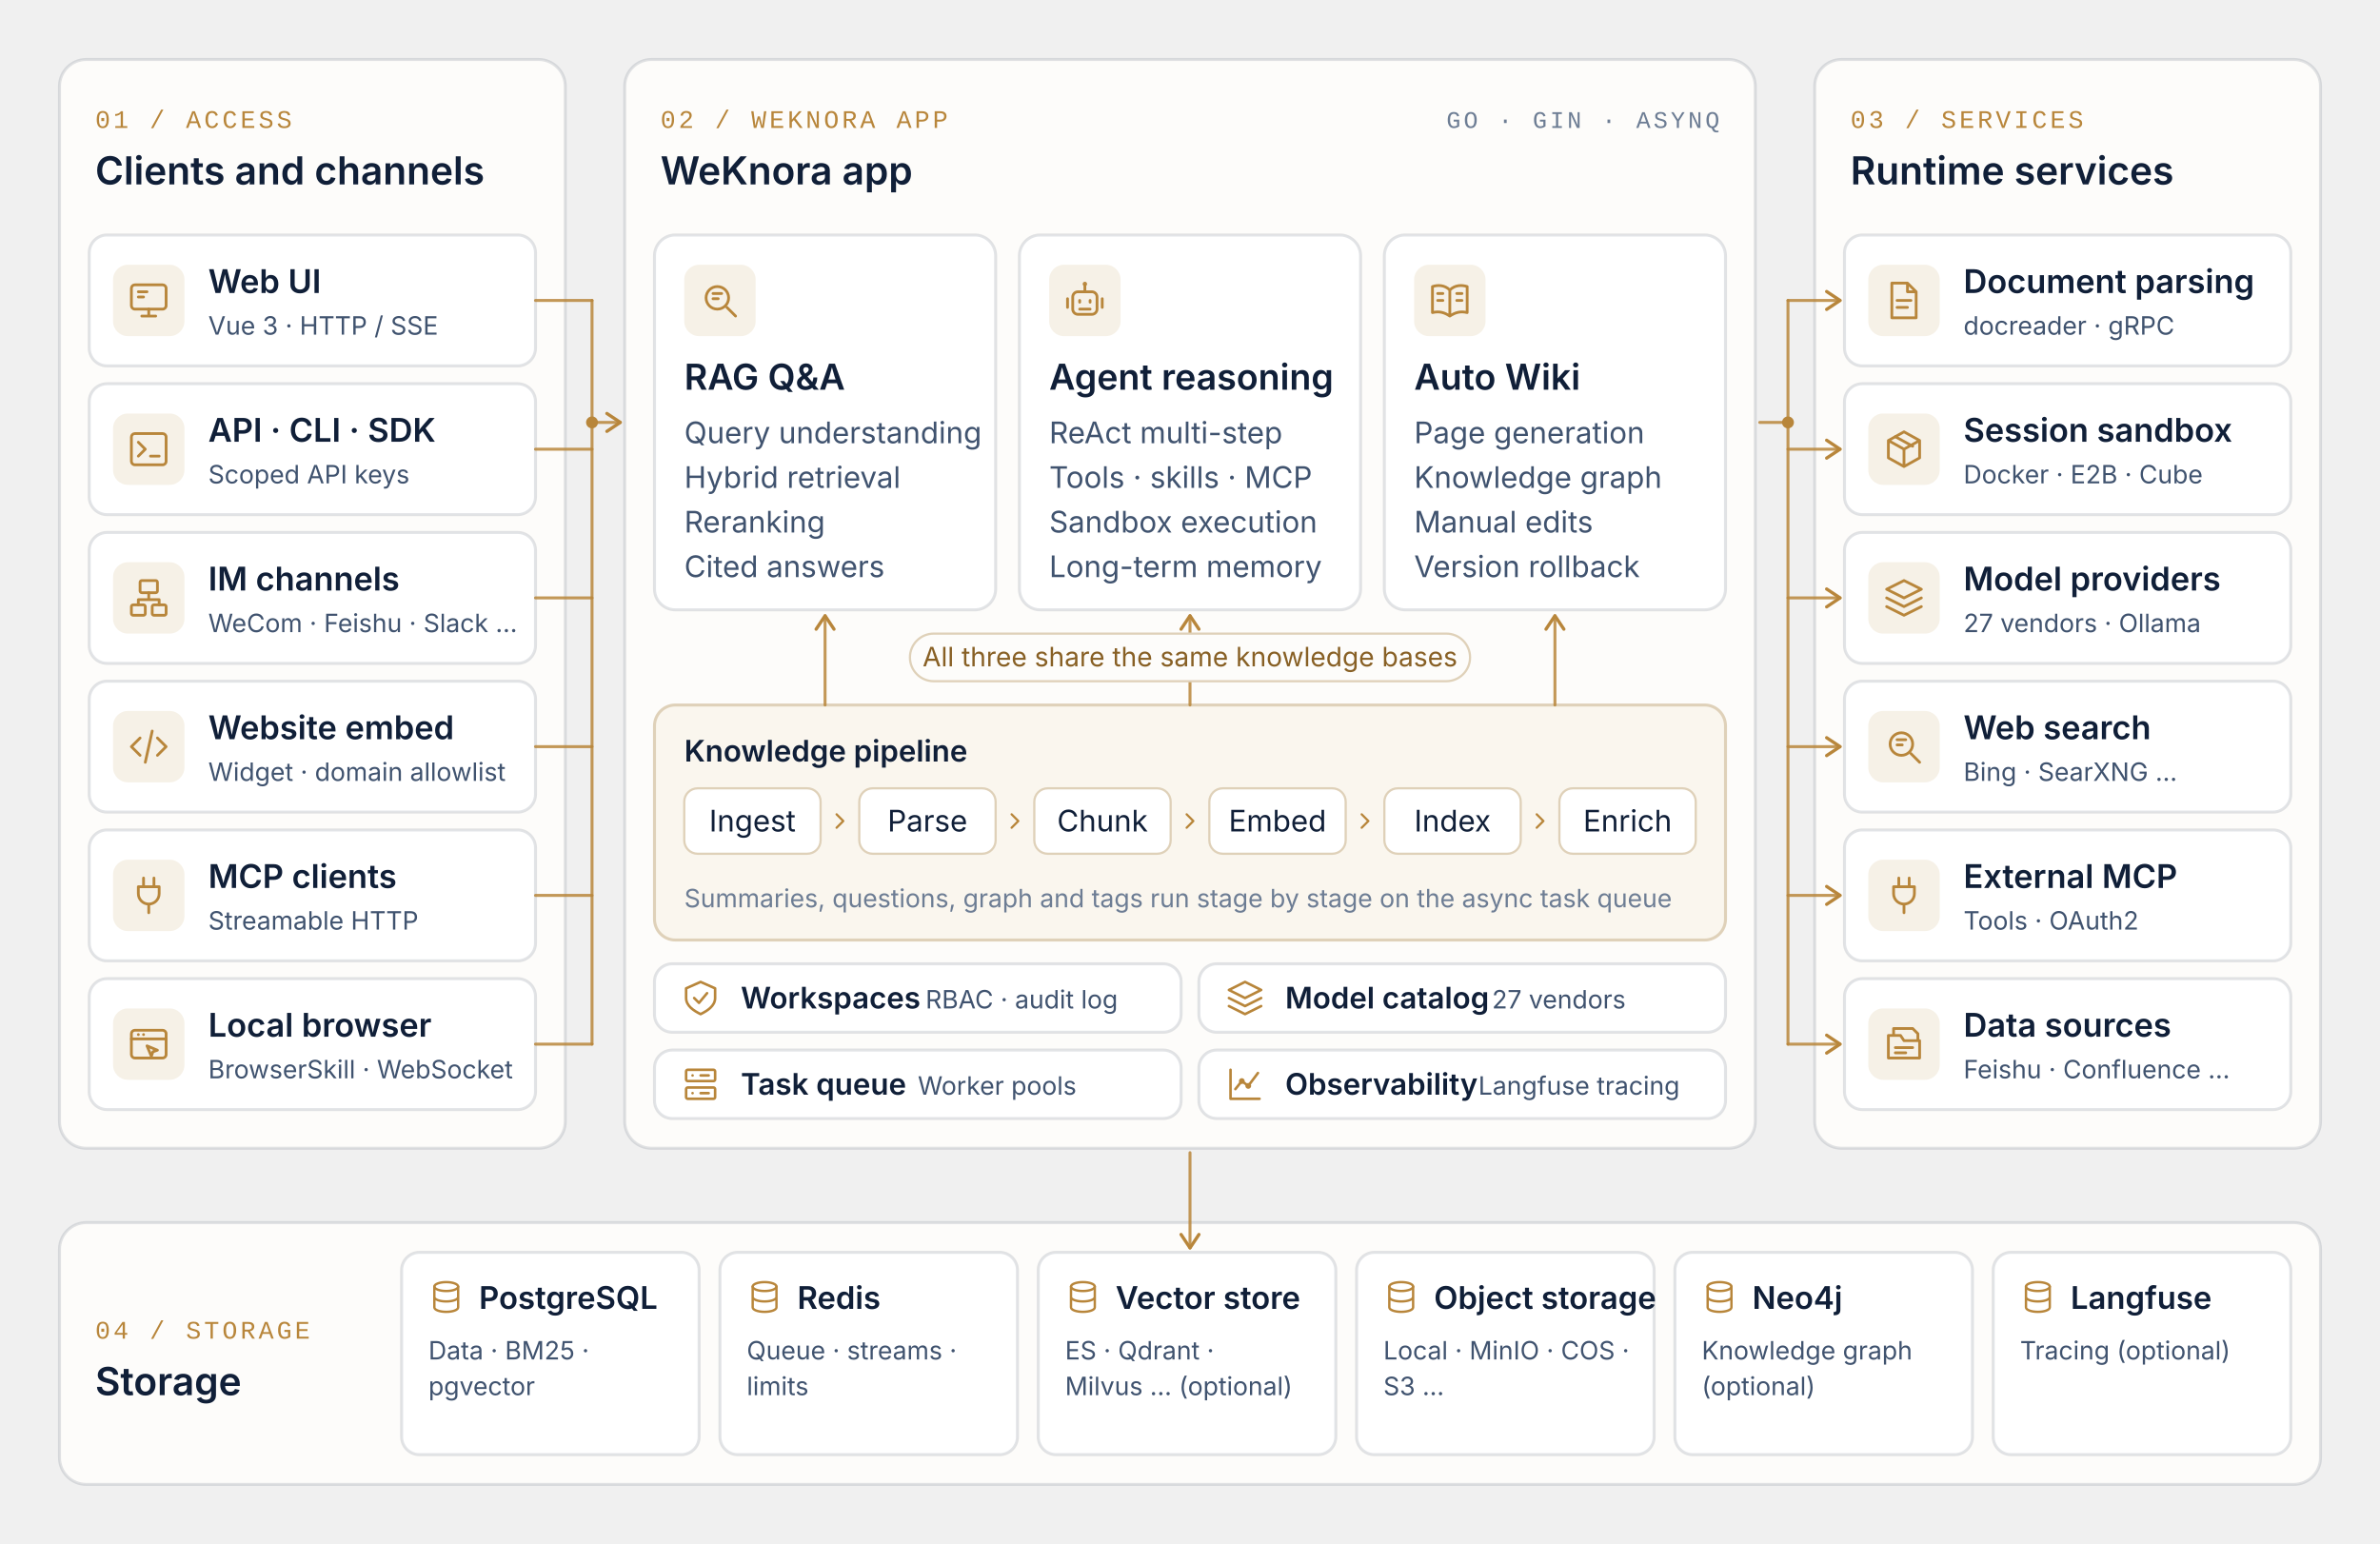
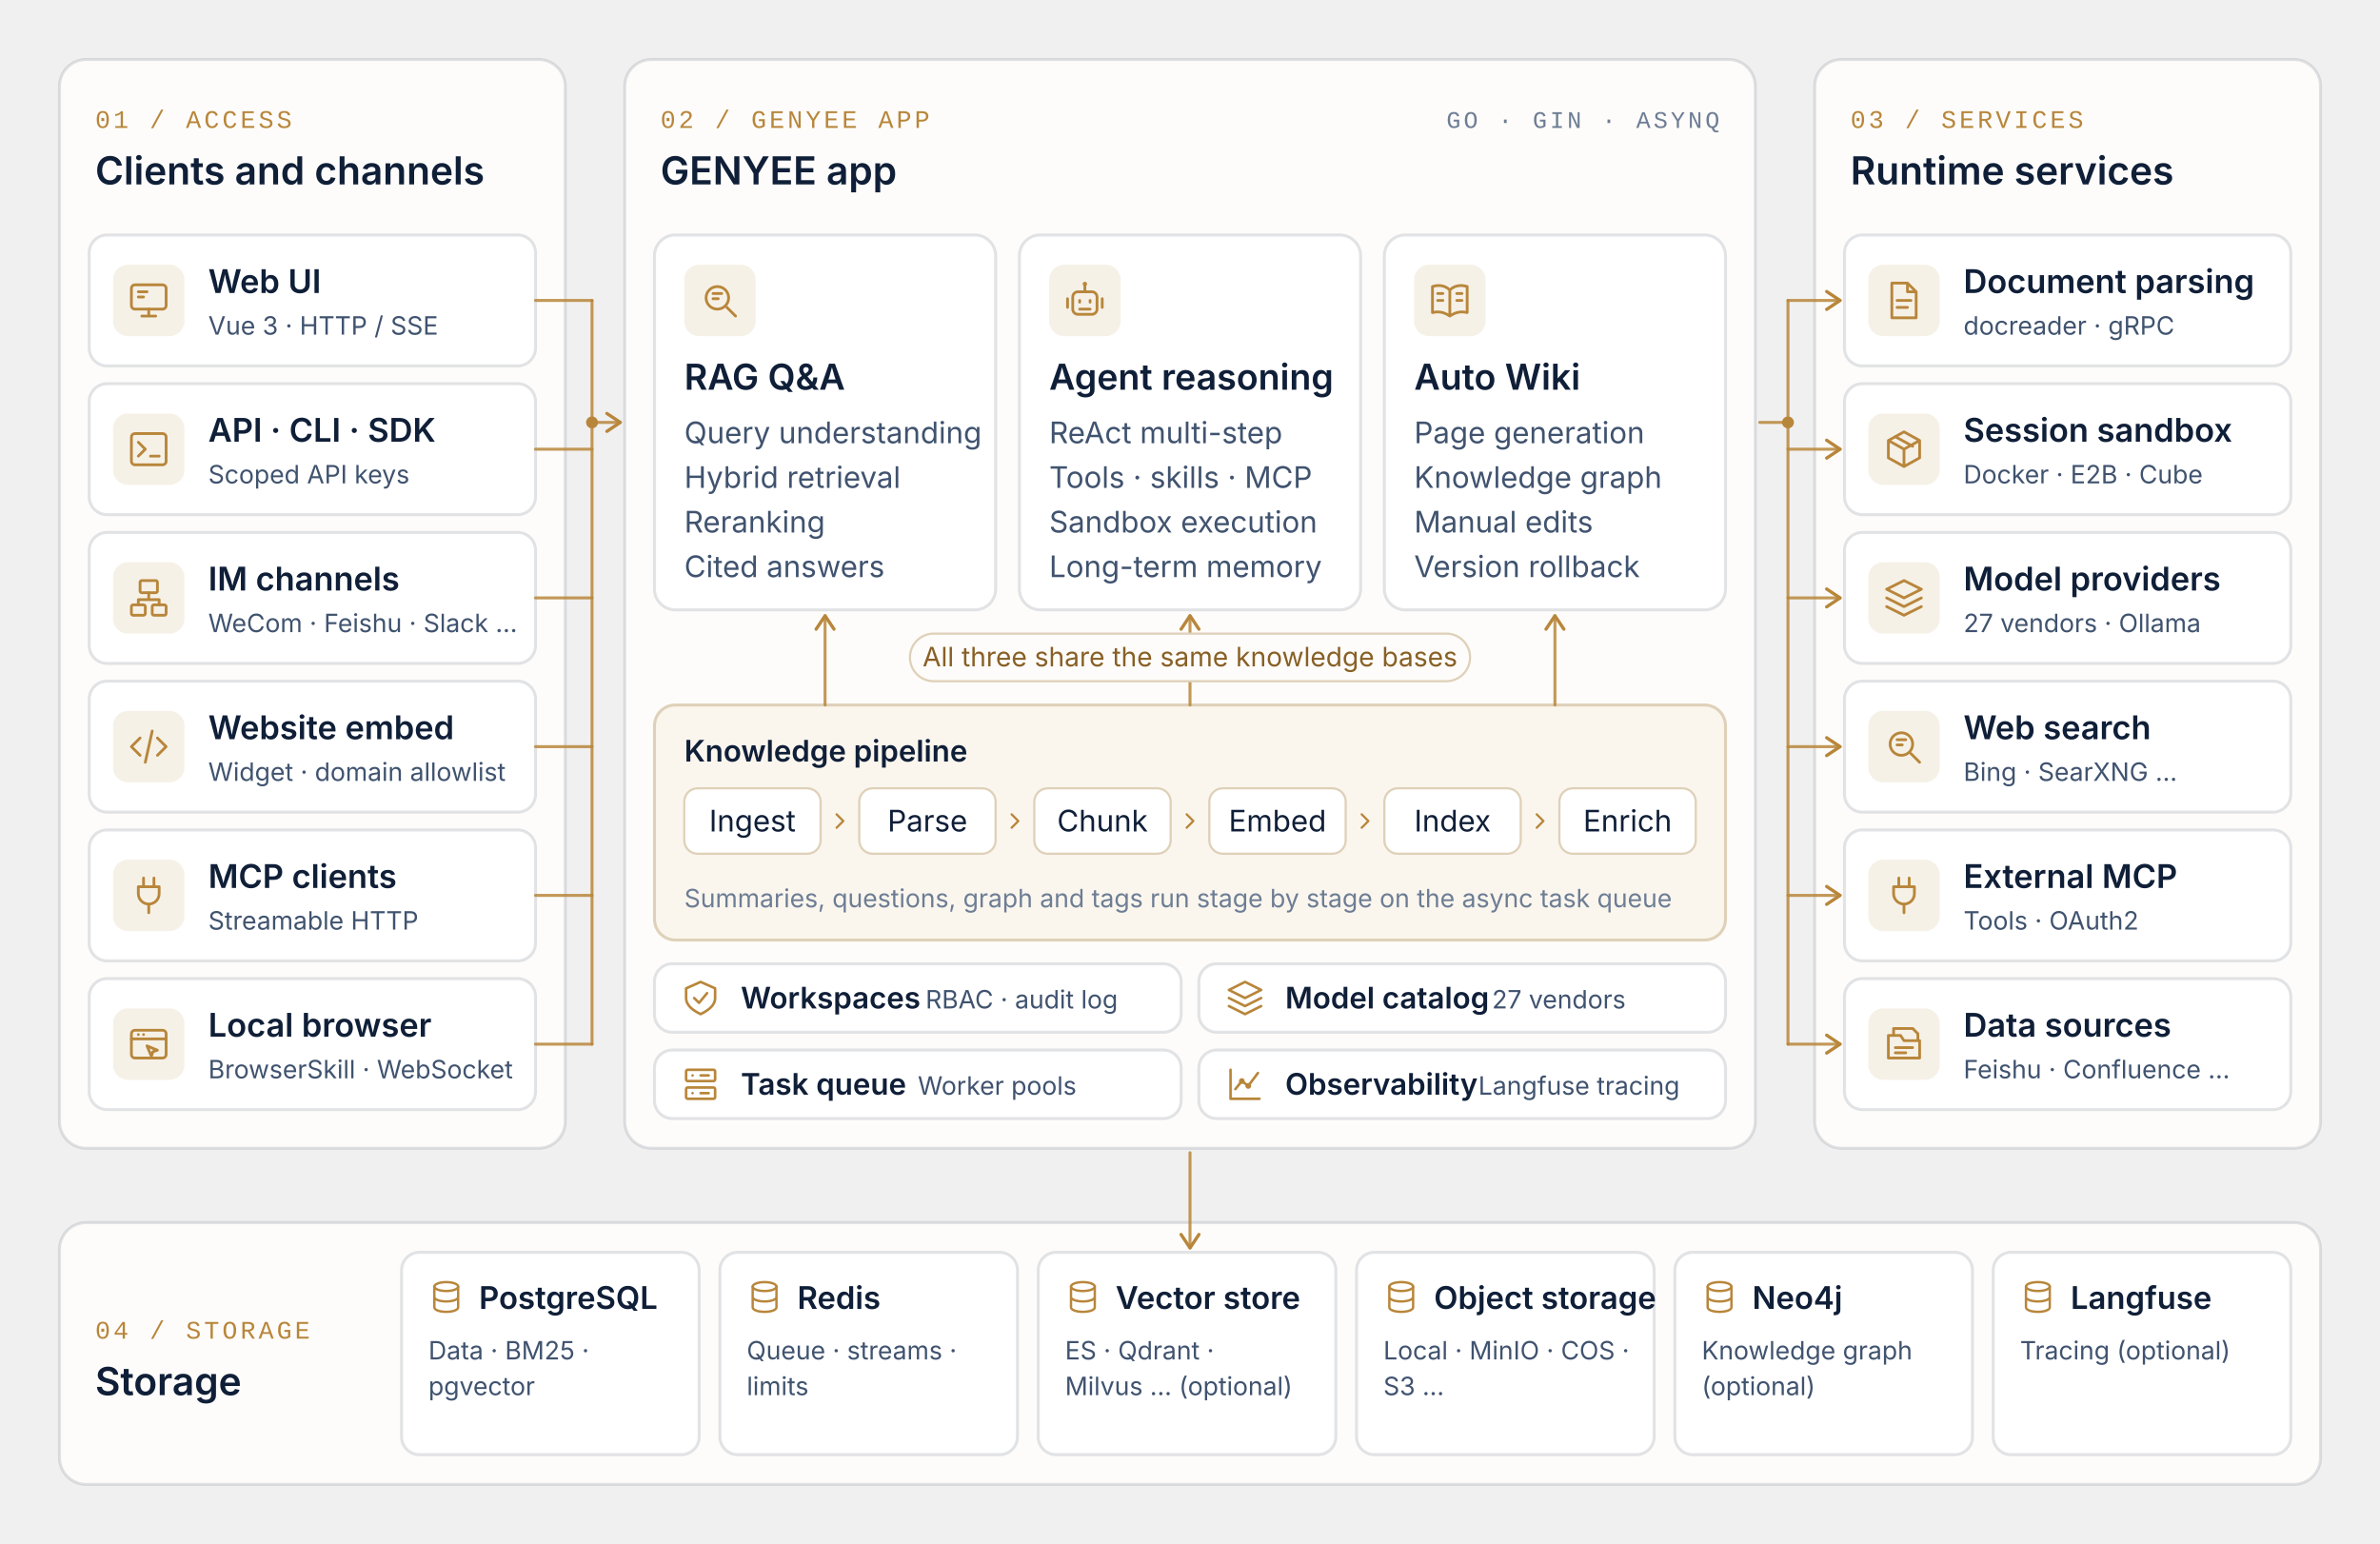
- <svg xmlns="http://www.w3.org/2000/svg" viewBox="0 0 1600 1038" width="1600" height="1038" role="img" aria-label="WeKnora architecture">
+ <svg xmlns="http://www.w3.org/2000/svg" viewBox="0 0 1600 1038" width="1600" height="1038" role="img" aria-label="GENYEE architecture">
  <rect width="1600" height="1038" fill="none" />
  <rect x="40" y="40" width="340" height="732" rx="18" fill="#fdfcfa" stroke="rgba(16,31,56,.12)" stroke-width="2" />
  <text x="64" y="86" font-family="'JetBrains Mono', SFMono-Regular, 'SF Mono', Menlo, Consolas, 'Liberation Mono', monospace" font-size="17" letter-spacing="2" fill="#b8863b">01 / ACCESS</text>
  <text x="64" y="124" font-family="Inter, -apple-system, BlinkMacSystemFont, 'Segoe UI', 'PingFang SC', 'Hiragino Sans GB', 'Noto Sans CJK SC', 'Microsoft YaHei', sans-serif" font-size="26" font-weight="600" fill="#101f38">Clients and channels</text>
  <rect x="60" y="158" width="300" height="88" rx="12" fill="#ffffff" stroke="rgba(16,31,56,.12)" stroke-width="2" />
  <rect x="76" y="178" width="48" height="48" rx="10" fill="#f6f1e7" />
  <g transform="translate(86 188) scale(1.166667)" fill="none" stroke="#b8863b" stroke-width="1.6" stroke-linecap="round" stroke-linejoin="round">
    <rect x="2" y="3" width="20" height="14" rx="2" />
    <path d="M8 21h8m-4-4v4M6 7h5m-5 3h3" />
  </g>
  <text x="140" y="197" font-family="Inter, -apple-system, BlinkMacSystemFont, 'Segoe UI', 'PingFang SC', 'Hiragino Sans GB', 'Noto Sans CJK SC', 'Microsoft YaHei', sans-serif" font-size="22" font-weight="600" fill="#101f38">Web UI</text>
  <text x="140" y="225" font-family="Inter, -apple-system, BlinkMacSystemFont, 'Segoe UI', 'PingFang SC', 'Hiragino Sans GB', 'Noto Sans CJK SC', 'Microsoft YaHei', sans-serif" font-size="17" fill="#40536f">Vue 3 · HTTP / SSE</text>
  <rect x="60" y="258" width="300" height="88" rx="12" fill="#ffffff" stroke="rgba(16,31,56,.12)" stroke-width="2" />
  <rect x="76" y="278" width="48" height="48" rx="10" fill="#f6f1e7" />
  <g transform="translate(86 288) scale(1.166667)" fill="none" stroke="#b8863b" stroke-width="1.6" stroke-linecap="round" stroke-linejoin="round">
    <rect x="2" y="3" width="20" height="18" rx="2" />
    <path d="m6 8 4 4-4 4m7 0h5" />
  </g>
  <text x="140" y="297" font-family="Inter, -apple-system, BlinkMacSystemFont, 'Segoe UI', 'PingFang SC', 'Hiragino Sans GB', 'Noto Sans CJK SC', 'Microsoft YaHei', sans-serif" font-size="22" font-weight="600" fill="#101f38">API · CLI · SDK</text>
  <text x="140" y="325" font-family="Inter, -apple-system, BlinkMacSystemFont, 'Segoe UI', 'PingFang SC', 'Hiragino Sans GB', 'Noto Sans CJK SC', 'Microsoft YaHei', sans-serif" font-size="17" fill="#40536f">Scoped API keys</text>
  <rect x="60" y="358" width="300" height="88" rx="12" fill="#ffffff" stroke="rgba(16,31,56,.12)" stroke-width="2" />
  <rect x="76" y="378" width="48" height="48" rx="10" fill="#f6f1e7" />
  <g transform="translate(86 388) scale(1.166667)" fill="none" stroke="#b8863b" stroke-width="1.6" stroke-linecap="round" stroke-linejoin="round">
    <rect x="7" y="2" width="10" height="7" rx="1" />
    <rect x="2" y="16" width="8" height="6" rx="1" />
    <rect x="14" y="16" width="8" height="6" rx="1" />
    <path d="M12 9v4m-6 3v-3h12v3" />
  </g>
  <text x="140" y="397" font-family="Inter, -apple-system, BlinkMacSystemFont, 'Segoe UI', 'PingFang SC', 'Hiragino Sans GB', 'Noto Sans CJK SC', 'Microsoft YaHei', sans-serif" font-size="22" font-weight="600" fill="#101f38">IM channels</text>
  <text x="140" y="425" font-family="Inter, -apple-system, BlinkMacSystemFont, 'Segoe UI', 'PingFang SC', 'Hiragino Sans GB', 'Noto Sans CJK SC', 'Microsoft YaHei', sans-serif" font-size="17" fill="#40536f">WeCom · Feishu · Slack …</text>
  <rect x="60" y="458" width="300" height="88" rx="12" fill="#ffffff" stroke="rgba(16,31,56,.12)" stroke-width="2" />
  <rect x="76" y="478" width="48" height="48" rx="10" fill="#f6f1e7" />
  <g transform="translate(86 488) scale(1.166667)" fill="none" stroke="#b8863b" stroke-width="1.6" stroke-linecap="round" stroke-linejoin="round">
    <path d="m7 7-5 5 5 5m10-10 5 5-5 5m-3-14-4 18" />
  </g>
  <text x="140" y="497" font-family="Inter, -apple-system, BlinkMacSystemFont, 'Segoe UI', 'PingFang SC', 'Hiragino Sans GB', 'Noto Sans CJK SC', 'Microsoft YaHei', sans-serif" font-size="22" font-weight="600" fill="#101f38">Website embed</text>
  <text x="140" y="525" font-family="Inter, -apple-system, BlinkMacSystemFont, 'Segoe UI', 'PingFang SC', 'Hiragino Sans GB', 'Noto Sans CJK SC', 'Microsoft YaHei', sans-serif" font-size="17" fill="#40536f">Widget · domain allowlist</text>
  <rect x="60" y="558" width="300" height="88" rx="12" fill="#ffffff" stroke="rgba(16,31,56,.12)" stroke-width="2" />
  <rect x="76" y="578" width="48" height="48" rx="10" fill="#f6f1e7" />
  <g transform="translate(86 588) scale(1.166667)" fill="none" stroke="#b8863b" stroke-width="1.6" stroke-linecap="round" stroke-linejoin="round">
    <path d="M9 2v5m6-5v5M6 7h12v4a6 6 0 0 1-12 0V7Zm6 10v5" />
  </g>
  <text x="140" y="597" font-family="Inter, -apple-system, BlinkMacSystemFont, 'Segoe UI', 'PingFang SC', 'Hiragino Sans GB', 'Noto Sans CJK SC', 'Microsoft YaHei', sans-serif" font-size="22" font-weight="600" fill="#101f38">MCP clients</text>
  <text x="140" y="625" font-family="Inter, -apple-system, BlinkMacSystemFont, 'Segoe UI', 'PingFang SC', 'Hiragino Sans GB', 'Noto Sans CJK SC', 'Microsoft YaHei', sans-serif" font-size="17" fill="#40536f">Streamable HTTP</text>
  <rect x="60" y="658" width="300" height="88" rx="12" fill="#ffffff" stroke="rgba(16,31,56,.12)" stroke-width="2" />
  <rect x="76" y="678" width="48" height="48" rx="10" fill="#f6f1e7" />
  <g transform="translate(86 688) scale(1.166667)" fill="none" stroke="#b8863b" stroke-width="1.6" stroke-linecap="round" stroke-linejoin="round">
    <rect x="2" y="4" width="20" height="16" rx="2" />
    <path d="M2 9h20M6 6.5h.01M9 6.5h.01" />
    <path d="m11 13 6 2.5-2.6.9-.9 2.6Z" />
  </g>
  <text x="140" y="697" font-family="Inter, -apple-system, BlinkMacSystemFont, 'Segoe UI', 'PingFang SC', 'Hiragino Sans GB', 'Noto Sans CJK SC', 'Microsoft YaHei', sans-serif" font-size="22" font-weight="600" fill="#101f38">Local browser</text>
  <text x="140" y="725" font-family="Inter, -apple-system, BlinkMacSystemFont, 'Segoe UI', 'PingFang SC', 'Hiragino Sans GB', 'Noto Sans CJK SC', 'Microsoft YaHei', sans-serif" font-size="17" fill="#40536f">BrowserSkill · WebSocket</text>
  <rect x="1220" y="40" width="340" height="732" rx="18" fill="#fdfcfa" stroke="rgba(16,31,56,.12)" stroke-width="2" />
  <text x="1244" y="86" font-family="'JetBrains Mono', SFMono-Regular, 'SF Mono', Menlo, Consolas, 'Liberation Mono', monospace" font-size="17" letter-spacing="2" fill="#b8863b">03 / SERVICES</text>
  <text x="1244" y="124" font-family="Inter, -apple-system, BlinkMacSystemFont, 'Segoe UI', 'PingFang SC', 'Hiragino Sans GB', 'Noto Sans CJK SC', 'Microsoft YaHei', sans-serif" font-size="26" font-weight="600" fill="#101f38">Runtime services</text>
  <rect x="1240" y="158" width="300" height="88" rx="12" fill="#ffffff" stroke="rgba(16,31,56,.12)" stroke-width="2" />
  <rect x="1256" y="178" width="48" height="48" rx="10" fill="#f6f1e7" />
  <g transform="translate(1266 188) scale(1.166667)" fill="none" stroke="#b8863b" stroke-width="1.6" stroke-linecap="round" stroke-linejoin="round">
    <path d="M14 2H5v20h14V7l-5-5Zm0 0v5h5M8 12h8m-8 4h6" />
  </g>
  <text x="1320" y="197" font-family="Inter, -apple-system, BlinkMacSystemFont, 'Segoe UI', 'PingFang SC', 'Hiragino Sans GB', 'Noto Sans CJK SC', 'Microsoft YaHei', sans-serif" font-size="22" font-weight="600" fill="#101f38">Document parsing</text>
  <text x="1320" y="225" font-family="Inter, -apple-system, BlinkMacSystemFont, 'Segoe UI', 'PingFang SC', 'Hiragino Sans GB', 'Noto Sans CJK SC', 'Microsoft YaHei', sans-serif" font-size="17" fill="#40536f">docreader · gRPC</text>
  <rect x="1240" y="258" width="300" height="88" rx="12" fill="#ffffff" stroke="rgba(16,31,56,.12)" stroke-width="2" />
  <rect x="1256" y="278" width="48" height="48" rx="10" fill="#f6f1e7" />
  <g transform="translate(1266 288) scale(1.166667)" fill="none" stroke="#b8863b" stroke-width="1.6" stroke-linecap="round" stroke-linejoin="round">
    <path d="m12 2 9 5v10l-9 5-9-5V7l9-5Zm0 10 9-5M12 12 3 7m9 5v10" />
    <path d="m7 4.8 10 5.5" />
  </g>
  <text x="1320" y="297" font-family="Inter, -apple-system, BlinkMacSystemFont, 'Segoe UI', 'PingFang SC', 'Hiragino Sans GB', 'Noto Sans CJK SC', 'Microsoft YaHei', sans-serif" font-size="22" font-weight="600" fill="#101f38">Session sandbox</text>
  <text x="1320" y="325" font-family="Inter, -apple-system, BlinkMacSystemFont, 'Segoe UI', 'PingFang SC', 'Hiragino Sans GB', 'Noto Sans CJK SC', 'Microsoft YaHei', sans-serif" font-size="17" fill="#40536f">Docker · E2B · Cube</text>
  <rect x="1240" y="358" width="300" height="88" rx="12" fill="#ffffff" stroke="rgba(16,31,56,.12)" stroke-width="2" />
  <rect x="1256" y="378" width="48" height="48" rx="10" fill="#f6f1e7" />
  <g transform="translate(1266 388) scale(1.166667)" fill="none" stroke="#b8863b" stroke-width="1.6" stroke-linecap="round" stroke-linejoin="round">
    <path d="m12 2 10 5-10 5L2 7l10-5Zm-10 10 10 5 10-5M2 17l10 5 10-5" />
  </g>
  <text x="1320" y="397" font-family="Inter, -apple-system, BlinkMacSystemFont, 'Segoe UI', 'PingFang SC', 'Hiragino Sans GB', 'Noto Sans CJK SC', 'Microsoft YaHei', sans-serif" font-size="22" font-weight="600" fill="#101f38">Model providers</text>
  <text x="1320" y="425" font-family="Inter, -apple-system, BlinkMacSystemFont, 'Segoe UI', 'PingFang SC', 'Hiragino Sans GB', 'Noto Sans CJK SC', 'Microsoft YaHei', sans-serif" font-size="17" fill="#40536f">27 vendors · Ollama</text>
  <rect x="1240" y="458" width="300" height="88" rx="12" fill="#ffffff" stroke="rgba(16,31,56,.12)" stroke-width="2" />
  <rect x="1256" y="478" width="48" height="48" rx="10" fill="#f6f1e7" />
  <g transform="translate(1266 488) scale(1.166667)" fill="none" stroke="#b8863b" stroke-width="1.6" stroke-linecap="round" stroke-linejoin="round">
    <circle cx="10.5" cy="10.5" r="6.5" />
    <path d="m16 16 5 5M8 8h5M8 11h3" />
  </g>
  <text x="1320" y="497" font-family="Inter, -apple-system, BlinkMacSystemFont, 'Segoe UI', 'PingFang SC', 'Hiragino Sans GB', 'Noto Sans CJK SC', 'Microsoft YaHei', sans-serif" font-size="22" font-weight="600" fill="#101f38">Web search</text>
  <text x="1320" y="525" font-family="Inter, -apple-system, BlinkMacSystemFont, 'Segoe UI', 'PingFang SC', 'Hiragino Sans GB', 'Noto Sans CJK SC', 'Microsoft YaHei', sans-serif" font-size="17" fill="#40536f">Bing · SearXNG …</text>
  <rect x="1240" y="558" width="300" height="88" rx="12" fill="#ffffff" stroke="rgba(16,31,56,.12)" stroke-width="2" />
  <rect x="1256" y="578" width="48" height="48" rx="10" fill="#f6f1e7" />
  <g transform="translate(1266 588) scale(1.166667)" fill="none" stroke="#b8863b" stroke-width="1.6" stroke-linecap="round" stroke-linejoin="round">
    <path d="M9 2v5m6-5v5M6 7h12v4a6 6 0 0 1-12 0V7Zm6 10v5" />
  </g>
  <text x="1320" y="597" font-family="Inter, -apple-system, BlinkMacSystemFont, 'Segoe UI', 'PingFang SC', 'Hiragino Sans GB', 'Noto Sans CJK SC', 'Microsoft YaHei', sans-serif" font-size="22" font-weight="600" fill="#101f38">External MCP</text>
  <text x="1320" y="625" font-family="Inter, -apple-system, BlinkMacSystemFont, 'Segoe UI', 'PingFang SC', 'Hiragino Sans GB', 'Noto Sans CJK SC', 'Microsoft YaHei', sans-serif" font-size="17" fill="#40536f">Tools · OAuth2</text>
  <rect x="1240" y="658" width="300" height="88" rx="12" fill="#ffffff" stroke="rgba(16,31,56,.12)" stroke-width="2" />
  <rect x="1256" y="678" width="48" height="48" rx="10" fill="#f6f1e7" />
  <g transform="translate(1266 688) scale(1.166667)" fill="none" stroke="#b8863b" stroke-width="1.6" stroke-linecap="round" stroke-linejoin="round">
    <path d="M3 7h7l2 3h9v10H3V7Zm3 0V3h11l3 3v4" />
    <path d="M7 14h10m-10 3h6" />
  </g>
  <text x="1320" y="697" font-family="Inter, -apple-system, BlinkMacSystemFont, 'Segoe UI', 'PingFang SC', 'Hiragino Sans GB', 'Noto Sans CJK SC', 'Microsoft YaHei', sans-serif" font-size="22" font-weight="600" fill="#101f38">Data sources</text>
  <text x="1320" y="725" font-family="Inter, -apple-system, BlinkMacSystemFont, 'Segoe UI', 'PingFang SC', 'Hiragino Sans GB', 'Noto Sans CJK SC', 'Microsoft YaHei', sans-serif" font-size="17" fill="#40536f">Feishu · Confluence …</text>
  <rect x="420" y="40" width="760" height="732" rx="18" fill="#fdfcfa" stroke="rgba(16,31,56,.12)" stroke-width="2" />
-   <text x="444" y="86" font-family="'JetBrains Mono', SFMono-Regular, 'SF Mono', Menlo, Consolas, 'Liberation Mono', monospace" font-size="17" letter-spacing="2" fill="#b8863b">02 / WEKNORA APP</text>
-   <text x="444" y="124" font-family="Inter, -apple-system, BlinkMacSystemFont, 'Segoe UI', 'PingFang SC', 'Hiragino Sans GB', 'Noto Sans CJK SC', 'Microsoft YaHei', sans-serif" font-size="26" font-weight="600" fill="#101f38">WeKnora app</text>
+   <text x="444" y="86" font-family="'JetBrains Mono', SFMono-Regular, 'SF Mono', Menlo, Consolas, 'Liberation Mono', monospace" font-size="17" letter-spacing="2" fill="#b8863b">02 / GENYEE APP</text>
+   <text x="444" y="124" font-family="Inter, -apple-system, BlinkMacSystemFont, 'Segoe UI', 'PingFang SC', 'Hiragino Sans GB', 'Noto Sans CJK SC', 'Microsoft YaHei', sans-serif" font-size="26" font-weight="600" fill="#101f38">GENYEE app</text>
  <text x="1156" y="86" text-anchor="end" font-family="'JetBrains Mono', SFMono-Regular, 'SF Mono', Menlo, Consolas, 'Liberation Mono', monospace" font-size="16" letter-spacing="2" fill="#6d7d94">GO · GIN · ASYNQ</text>
  <rect x="440.0" y="158" width="229.333" height="252" rx="14" fill="#ffffff" stroke="rgba(16,31,56,.12)" stroke-width="2" />
  <rect x="460.0" y="178" width="48" height="48" rx="10" fill="#f6f1e7" />
  <g transform="translate(470.0 188) scale(1.166667)" fill="none" stroke="#b8863b" stroke-width="1.6" stroke-linecap="round" stroke-linejoin="round">
    <circle cx="10.5" cy="10.5" r="6.5" />
    <path d="m16 16 5 5M8 8h5M8 11h3" />
  </g>
  <text x="460.0" y="262" font-family="Inter, -apple-system, BlinkMacSystemFont, 'Segoe UI', 'PingFang SC', 'Hiragino Sans GB', 'Noto Sans CJK SC', 'Microsoft YaHei', sans-serif" font-size="24" font-weight="600" fill="#101f38">RAG Q&amp;A</text>
  <text x="460.0" y="298" font-family="Inter, -apple-system, BlinkMacSystemFont, 'Segoe UI', 'PingFang SC', 'Hiragino Sans GB', 'Noto Sans CJK SC', 'Microsoft YaHei', sans-serif" font-size="20" fill="#40536f">Query understanding</text>
  <text x="460.0" y="328" font-family="Inter, -apple-system, BlinkMacSystemFont, 'Segoe UI', 'PingFang SC', 'Hiragino Sans GB', 'Noto Sans CJK SC', 'Microsoft YaHei', sans-serif" font-size="20" fill="#40536f">Hybrid retrieval</text>
  <text x="460.0" y="358" font-family="Inter, -apple-system, BlinkMacSystemFont, 'Segoe UI', 'PingFang SC', 'Hiragino Sans GB', 'Noto Sans CJK SC', 'Microsoft YaHei', sans-serif" font-size="20" fill="#40536f">Reranking</text>
  <text x="460.0" y="388" font-family="Inter, -apple-system, BlinkMacSystemFont, 'Segoe UI', 'PingFang SC', 'Hiragino Sans GB', 'Noto Sans CJK SC', 'Microsoft YaHei', sans-serif" font-size="20" fill="#40536f">Cited answers</text>
  <rect x="685.333" y="158" width="229.333" height="252" rx="14" fill="#ffffff" stroke="rgba(16,31,56,.12)" stroke-width="2" />
  <rect x="705.333" y="178" width="48" height="48" rx="10" fill="#f6f1e7" />
  <g transform="translate(715.3333 188) scale(1.166667)" fill="none" stroke="#b8863b" stroke-width="1.6" stroke-linecap="round" stroke-linejoin="round">
    <rect x="5" y="7" width="14" height="13" rx="3" />
    <path d="M12 3v4M2 11v5m20-5v5M9 12v1m6-1v1m-6 4h6" />
    <circle cx="12" cy="2.5" r=".5" />
  </g>
  <text x="705.333" y="262" font-family="Inter, -apple-system, BlinkMacSystemFont, 'Segoe UI', 'PingFang SC', 'Hiragino Sans GB', 'Noto Sans CJK SC', 'Microsoft YaHei', sans-serif" font-size="24" font-weight="600" fill="#101f38">Agent reasoning</text>
  <text x="705.333" y="298" font-family="Inter, -apple-system, BlinkMacSystemFont, 'Segoe UI', 'PingFang SC', 'Hiragino Sans GB', 'Noto Sans CJK SC', 'Microsoft YaHei', sans-serif" font-size="20" fill="#40536f">ReAct multi-step</text>
  <text x="705.333" y="328" font-family="Inter, -apple-system, BlinkMacSystemFont, 'Segoe UI', 'PingFang SC', 'Hiragino Sans GB', 'Noto Sans CJK SC', 'Microsoft YaHei', sans-serif" font-size="20" fill="#40536f">Tools · skills · MCP</text>
  <text x="705.333" y="358" font-family="Inter, -apple-system, BlinkMacSystemFont, 'Segoe UI', 'PingFang SC', 'Hiragino Sans GB', 'Noto Sans CJK SC', 'Microsoft YaHei', sans-serif" font-size="20" fill="#40536f">Sandbox execution</text>
  <text x="705.333" y="388" font-family="Inter, -apple-system, BlinkMacSystemFont, 'Segoe UI', 'PingFang SC', 'Hiragino Sans GB', 'Noto Sans CJK SC', 'Microsoft YaHei', sans-serif" font-size="20" fill="#40536f">Long-term memory</text>
  <rect x="930.667" y="158" width="229.333" height="252" rx="14" fill="#ffffff" stroke="rgba(16,31,56,.12)" stroke-width="2" />
  <rect x="950.667" y="178" width="48" height="48" rx="10" fill="#f6f1e7" />
  <g transform="translate(960.6667 188) scale(1.166667)" fill="none" stroke="#b8863b" stroke-width="1.6" stroke-linecap="round" stroke-linejoin="round">
    <path d="M12 6C9 3 5 3 2 4v15c4-1 7 0 10 2 3-2 6-3 10-2V4c-3-1-7-1-10 2v15" />
    <path d="M5 8h3m-3 4h3m8-4h3m-3 4h3" />
  </g>
  <text x="950.667" y="262" font-family="Inter, -apple-system, BlinkMacSystemFont, 'Segoe UI', 'PingFang SC', 'Hiragino Sans GB', 'Noto Sans CJK SC', 'Microsoft YaHei', sans-serif" font-size="24" font-weight="600" fill="#101f38">Auto Wiki</text>
  <text x="950.667" y="298" font-family="Inter, -apple-system, BlinkMacSystemFont, 'Segoe UI', 'PingFang SC', 'Hiragino Sans GB', 'Noto Sans CJK SC', 'Microsoft YaHei', sans-serif" font-size="20" fill="#40536f">Page generation</text>
  <text x="950.667" y="328" font-family="Inter, -apple-system, BlinkMacSystemFont, 'Segoe UI', 'PingFang SC', 'Hiragino Sans GB', 'Noto Sans CJK SC', 'Microsoft YaHei', sans-serif" font-size="20" fill="#40536f">Knowledge graph</text>
  <text x="950.667" y="358" font-family="Inter, -apple-system, BlinkMacSystemFont, 'Segoe UI', 'PingFang SC', 'Hiragino Sans GB', 'Noto Sans CJK SC', 'Microsoft YaHei', sans-serif" font-size="20" fill="#40536f">Manual edits</text>
  <text x="950.667" y="388" font-family="Inter, -apple-system, BlinkMacSystemFont, 'Segoe UI', 'PingFang SC', 'Hiragino Sans GB', 'Noto Sans CJK SC', 'Microsoft YaHei', sans-serif" font-size="20" fill="#40536f">Version rollback</text>
  <rect x="440" y="474" width="720" height="158" rx="14" fill="#faf6ee" stroke="#dfd1b9" stroke-width="2" />
  <path d="M554.667 474V414" fill="none" stroke="#b8863b" stroke-width="2" stroke-linecap="round" opacity=".85" />
  <path d="M548.667 423L554.667 414L560.667 423" fill="none" stroke="#b8863b" stroke-width="2.2" stroke-linecap="round" stroke-linejoin="round" />
  <path d="M800.0 474V414" fill="none" stroke="#b8863b" stroke-width="2" stroke-linecap="round" opacity=".85" />
  <path d="M794.0 423L800.0 414L806.0 423" fill="none" stroke="#b8863b" stroke-width="2.2" stroke-linecap="round" stroke-linejoin="round" />
  <path d="M1045.333 474V414" fill="none" stroke="#b8863b" stroke-width="2" stroke-linecap="round" opacity=".85" />
  <path d="M1039.333 423L1045.333 414L1051.333 423" fill="none" stroke="#b8863b" stroke-width="2.2" stroke-linecap="round" stroke-linejoin="round" />
  <rect x="611.72" y="426" width="376.56" height="32" rx="16" fill="#fdfcfa" stroke="#dfd1b9" stroke-width="1.5" />
  <text x="800.0" y="448" text-anchor="middle" font-family="Inter, -apple-system, BlinkMacSystemFont, 'Segoe UI', 'PingFang SC', 'Hiragino Sans GB', 'Noto Sans CJK SC', 'Microsoft YaHei', sans-serif" font-size="18" fill="#886025">All three share the same knowledge bases</text>
  <text x="460" y="512" font-family="Inter, -apple-system, BlinkMacSystemFont, 'Segoe UI', 'PingFang SC', 'Hiragino Sans GB', 'Noto Sans CJK SC', 'Microsoft YaHei', sans-serif" font-size="20" font-weight="600" fill="#101f38">Knowledge pipeline</text>
  <rect x="460.0" y="530" width="91.667" height="44" rx="9" fill="#ffffff" stroke="#dfd1b9" stroke-width="1.5" />
  <text x="505.833" y="559" text-anchor="middle" font-family="Inter, -apple-system, BlinkMacSystemFont, 'Segoe UI', 'PingFang SC', 'Hiragino Sans GB', 'Noto Sans CJK SC', 'Microsoft YaHei', sans-serif" font-size="20" fill="#101f38">Ingest</text>
  <g transform="translate(555.6667 543) scale(0.75)" fill="none" stroke="#b8863b" stroke-width="2" stroke-linecap="round" stroke-linejoin="round">
    <path d="m9 6 6 6-6 6" />
  </g>
  <rect x="577.667" y="530" width="91.667" height="44" rx="9" fill="#ffffff" stroke="#dfd1b9" stroke-width="1.5" />
  <text x="623.5" y="559" text-anchor="middle" font-family="Inter, -apple-system, BlinkMacSystemFont, 'Segoe UI', 'PingFang SC', 'Hiragino Sans GB', 'Noto Sans CJK SC', 'Microsoft YaHei', sans-serif" font-size="20" fill="#101f38">Parse</text>
  <g transform="translate(673.3333 543) scale(0.75)" fill="none" stroke="#b8863b" stroke-width="2" stroke-linecap="round" stroke-linejoin="round">
    <path d="m9 6 6 6-6 6" />
  </g>
  <rect x="695.333" y="530" width="91.667" height="44" rx="9" fill="#ffffff" stroke="#dfd1b9" stroke-width="1.5" />
  <text x="741.167" y="559" text-anchor="middle" font-family="Inter, -apple-system, BlinkMacSystemFont, 'Segoe UI', 'PingFang SC', 'Hiragino Sans GB', 'Noto Sans CJK SC', 'Microsoft YaHei', sans-serif" font-size="20" fill="#101f38">Chunk</text>
  <g transform="translate(791.0 543) scale(0.75)" fill="none" stroke="#b8863b" stroke-width="2" stroke-linecap="round" stroke-linejoin="round">
    <path d="m9 6 6 6-6 6" />
  </g>
  <rect x="813.0" y="530" width="91.667" height="44" rx="9" fill="#ffffff" stroke="#dfd1b9" stroke-width="1.5" />
  <text x="858.833" y="559" text-anchor="middle" font-family="Inter, -apple-system, BlinkMacSystemFont, 'Segoe UI', 'PingFang SC', 'Hiragino Sans GB', 'Noto Sans CJK SC', 'Microsoft YaHei', sans-serif" font-size="20" fill="#101f38">Embed</text>
  <g transform="translate(908.6667 543) scale(0.75)" fill="none" stroke="#b8863b" stroke-width="2" stroke-linecap="round" stroke-linejoin="round">
    <path d="m9 6 6 6-6 6" />
  </g>
  <rect x="930.667" y="530" width="91.667" height="44" rx="9" fill="#ffffff" stroke="#dfd1b9" stroke-width="1.5" />
  <text x="976.5" y="559" text-anchor="middle" font-family="Inter, -apple-system, BlinkMacSystemFont, 'Segoe UI', 'PingFang SC', 'Hiragino Sans GB', 'Noto Sans CJK SC', 'Microsoft YaHei', sans-serif" font-size="20" fill="#101f38">Index</text>
  <g transform="translate(1026.333 543) scale(0.75)" fill="none" stroke="#b8863b" stroke-width="2" stroke-linecap="round" stroke-linejoin="round">
    <path d="m9 6 6 6-6 6" />
  </g>
  <rect x="1048.333" y="530" width="91.667" height="44" rx="9" fill="#ffffff" stroke="#dfd1b9" stroke-width="1.5" />
  <text x="1094.167" y="559" text-anchor="middle" font-family="Inter, -apple-system, BlinkMacSystemFont, 'Segoe UI', 'PingFang SC', 'Hiragino Sans GB', 'Noto Sans CJK SC', 'Microsoft YaHei', sans-serif" font-size="20" fill="#101f38">Enrich</text>
  <text x="460" y="610" font-family="Inter, -apple-system, BlinkMacSystemFont, 'Segoe UI', 'PingFang SC', 'Hiragino Sans GB', 'Noto Sans CJK SC', 'Microsoft YaHei', sans-serif" font-size="17" fill="#6d7d94">Summaries, questions, graph and tags run stage by stage on the async task queue</text>
  <rect x="440.0" y="648.0" width="354.0" height="46.0" rx="12" fill="#ffffff" stroke="rgba(16,31,56,.12)" stroke-width="2" />
  <g transform="translate(458.0 658.0) scale(1.083333)" fill="none" stroke="#b8863b" stroke-width="1.6" stroke-linecap="round" stroke-linejoin="round">
    <path d="m12 2 9 4v6c0 5-5 8-9 10-4-2-9-5-9-10V6l9-4Z" />
    <path d="m8 12 3 3 5-6" />
  </g>
  <text x="498.0" y="678.0" font-family="Inter, -apple-system, BlinkMacSystemFont, 'Segoe UI', 'PingFang SC', 'Hiragino Sans GB', 'Noto Sans CJK SC', 'Microsoft YaHei', sans-serif" font-size="20" font-weight="600" fill="#101f38">Workspaces</text>
  <text x="622.2" y="678.0" font-family="Inter, -apple-system, BlinkMacSystemFont, 'Segoe UI', 'PingFang SC', 'Hiragino Sans GB', 'Noto Sans CJK SC', 'Microsoft YaHei', sans-serif" font-size="17" fill="#40536f">RBAC · audit log</text>
  <rect x="806.0" y="648.0" width="354.0" height="46.0" rx="12" fill="#ffffff" stroke="rgba(16,31,56,.12)" stroke-width="2" />
  <g transform="translate(824.0 658.0) scale(1.083333)" fill="none" stroke="#b8863b" stroke-width="1.6" stroke-linecap="round" stroke-linejoin="round">
    <path d="m12 2 10 5-10 5L2 7l10-5Zm-10 10 10 5 10-5M2 17l10 5 10-5" />
  </g>
  <text x="864.0" y="678.0" font-family="Inter, -apple-system, BlinkMacSystemFont, 'Segoe UI', 'PingFang SC', 'Hiragino Sans GB', 'Noto Sans CJK SC', 'Microsoft YaHei', sans-serif" font-size="20" font-weight="600" fill="#101f38">Model catalog</text>
  <text x="1003.0" y="678.0" font-family="Inter, -apple-system, BlinkMacSystemFont, 'Segoe UI', 'PingFang SC', 'Hiragino Sans GB', 'Noto Sans CJK SC', 'Microsoft YaHei', sans-serif" font-size="17" fill="#40536f">27 vendors</text>
  <rect x="440.0" y="706.0" width="354.0" height="46.0" rx="12" fill="#ffffff" stroke="rgba(16,31,56,.12)" stroke-width="2" />
  <g transform="translate(458.0 716.0) scale(1.083333)" fill="none" stroke="#b8863b" stroke-width="1.6" stroke-linecap="round" stroke-linejoin="round">
    <rect x="3" y="3" width="18" height="7" rx="1" />
    <rect x="3" y="14" width="18" height="7" rx="1" />
    <path d="M7 6.5h.01M7 17.5h.01M12 6.5h5m-5 11h5" />
  </g>
  <text x="498.0" y="736.0" font-family="Inter, -apple-system, BlinkMacSystemFont, 'Segoe UI', 'PingFang SC', 'Hiragino Sans GB', 'Noto Sans CJK SC', 'Microsoft YaHei', sans-serif" font-size="20" font-weight="600" fill="#101f38">Task queue</text>
  <text x="617.0" y="736.0" font-family="Inter, -apple-system, BlinkMacSystemFont, 'Segoe UI', 'PingFang SC', 'Hiragino Sans GB', 'Noto Sans CJK SC', 'Microsoft YaHei', sans-serif" font-size="17" fill="#40536f">Worker pools</text>
  <rect x="806.0" y="706.0" width="354.0" height="46.0" rx="12" fill="#ffffff" stroke="rgba(16,31,56,.12)" stroke-width="2" />
  <g transform="translate(824.0 716.0) scale(1.083333)" fill="none" stroke="#b8863b" stroke-width="1.6" stroke-linecap="round" stroke-linejoin="round">
    <path d="M3 3v18h18M6 15l4-5 4 3 6-8" />
    <circle cx="10" cy="10" r="1" />
    <circle cx="14" cy="13" r="1" />
  </g>
  <text x="864.0" y="736.0" font-family="Inter, -apple-system, BlinkMacSystemFont, 'Segoe UI', 'PingFang SC', 'Hiragino Sans GB', 'Noto Sans CJK SC', 'Microsoft YaHei', sans-serif" font-size="20" font-weight="600" fill="#101f38">Observability</text>
  <text x="993.8" y="736.0" font-family="Inter, -apple-system, BlinkMacSystemFont, 'Segoe UI', 'PingFang SC', 'Hiragino Sans GB', 'Noto Sans CJK SC', 'Microsoft YaHei', sans-serif" font-size="17" fill="#40536f">Langfuse tracing</text>
  <path d="M360 202.0H398" fill="none" stroke="#b8863b" stroke-width="2" stroke-linecap="round" opacity=".85" />
  <path d="M360 302.0H398" fill="none" stroke="#b8863b" stroke-width="2" stroke-linecap="round" opacity=".85" />
  <path d="M360 402.0H398" fill="none" stroke="#b8863b" stroke-width="2" stroke-linecap="round" opacity=".85" />
  <path d="M360 502.0H398" fill="none" stroke="#b8863b" stroke-width="2" stroke-linecap="round" opacity=".85" />
  <path d="M360 602.0H398" fill="none" stroke="#b8863b" stroke-width="2" stroke-linecap="round" opacity=".85" />
  <path d="M360 702.0H398" fill="none" stroke="#b8863b" stroke-width="2" stroke-linecap="round" opacity=".85" />
  <path d="M398 202.0V702.0" fill="none" stroke="#b8863b" stroke-width="2" stroke-linecap="round" opacity=".85" />
  <path d="M398 284.0H417" fill="none" stroke="#b8863b" stroke-width="2" stroke-linecap="round" opacity=".85" />
  <path d="M408 278.0L417 284.0L408 290.0" fill="none" stroke="#b8863b" stroke-width="2.2" stroke-linecap="round" stroke-linejoin="round" />
  <circle cx="398" cy="284.0" r="4" fill="#b8863b" />
  <path d="M1183 284.0H1202" fill="none" stroke="#b8863b" stroke-width="2" stroke-linecap="round" opacity=".85" />
  <path d="M1202 202.0V702.0" fill="none" stroke="#b8863b" stroke-width="2" stroke-linecap="round" opacity=".85" />
  <circle cx="1202" cy="284.0" r="4" fill="#b8863b" />
  <path d="M1202 202.0H1237" fill="none" stroke="#b8863b" stroke-width="2" stroke-linecap="round" opacity=".85" />
  <path d="M1228 196.0L1237 202.0L1228 208.0" fill="none" stroke="#b8863b" stroke-width="2.2" stroke-linecap="round" stroke-linejoin="round" />
  <path d="M1202 302.0H1237" fill="none" stroke="#b8863b" stroke-width="2" stroke-linecap="round" opacity=".85" />
  <path d="M1228 296.0L1237 302.0L1228 308.0" fill="none" stroke="#b8863b" stroke-width="2.2" stroke-linecap="round" stroke-linejoin="round" />
  <path d="M1202 402.0H1237" fill="none" stroke="#b8863b" stroke-width="2" stroke-linecap="round" opacity=".85" />
  <path d="M1228 396.0L1237 402.0L1228 408.0" fill="none" stroke="#b8863b" stroke-width="2.2" stroke-linecap="round" stroke-linejoin="round" />
  <path d="M1202 502.0H1237" fill="none" stroke="#b8863b" stroke-width="2" stroke-linecap="round" opacity=".85" />
  <path d="M1228 496.0L1237 502.0L1228 508.0" fill="none" stroke="#b8863b" stroke-width="2.2" stroke-linecap="round" stroke-linejoin="round" />
  <path d="M1202 602.0H1237" fill="none" stroke="#b8863b" stroke-width="2" stroke-linecap="round" opacity=".85" />
  <path d="M1228 596.0L1237 602.0L1228 608.0" fill="none" stroke="#b8863b" stroke-width="2.2" stroke-linecap="round" stroke-linejoin="round" />
  <path d="M1202 702.0H1237" fill="none" stroke="#b8863b" stroke-width="2" stroke-linecap="round" opacity=".85" />
  <path d="M1228 696.0L1237 702.0L1228 708.0" fill="none" stroke="#b8863b" stroke-width="2.2" stroke-linecap="round" stroke-linejoin="round" />
  <rect x="40" y="822" width="1520" height="176" rx="18" fill="#fdfcfa" stroke="rgba(16,31,56,.12)" stroke-width="2" />
  <text x="64" y="900.0" font-family="'JetBrains Mono', SFMono-Regular, 'SF Mono', Menlo, Consolas, 'Liberation Mono', monospace" font-size="17" letter-spacing="2" fill="#b8863b">04 / STORAGE</text>
  <text x="64" y="938.0" font-family="Inter, -apple-system, BlinkMacSystemFont, 'Segoe UI', 'PingFang SC', 'Hiragino Sans GB', 'Noto Sans CJK SC', 'Microsoft YaHei', sans-serif" font-size="26" font-weight="600" fill="#101f38">Storage</text>
  <rect x="270.0" y="842" width="200.0" height="136" rx="12" fill="#ffffff" stroke="rgba(16,31,56,.12)" stroke-width="2" />
  <g transform="translate(288.0 860) scale(1.0)" fill="none" stroke="#b8863b" stroke-width="1.6" stroke-linecap="round" stroke-linejoin="round">
    <ellipse cx="12" cy="5" rx="8" ry="3" />
    <path d="M4 5v14c0 1.7 3.6 3 8 3s8-1.3 8-3V5M4 12c0 1.7 3.6 3 8 3s8-1.3 8-3" />
  </g>
  <text x="322.0" y="880" font-family="Inter, -apple-system, BlinkMacSystemFont, 'Segoe UI', 'PingFang SC', 'Hiragino Sans GB', 'Noto Sans CJK SC', 'Microsoft YaHei', sans-serif" font-size="21" font-weight="600" fill="#101f38">PostgreSQL</text>
  <text x="288.0" y="914" font-family="Inter, -apple-system, BlinkMacSystemFont, 'Segoe UI', 'PingFang SC', 'Hiragino Sans GB', 'Noto Sans CJK SC', 'Microsoft YaHei', sans-serif" font-size="17" fill="#40536f">Data · BM25 ·</text>
  <text x="288.0" y="938" font-family="Inter, -apple-system, BlinkMacSystemFont, 'Segoe UI', 'PingFang SC', 'Hiragino Sans GB', 'Noto Sans CJK SC', 'Microsoft YaHei', sans-serif" font-size="17" fill="#40536f">pgvector</text>
  <rect x="484.0" y="842" width="200.0" height="136" rx="12" fill="#ffffff" stroke="rgba(16,31,56,.12)" stroke-width="2" />
  <g transform="translate(502.0 860) scale(1.0)" fill="none" stroke="#b8863b" stroke-width="1.6" stroke-linecap="round" stroke-linejoin="round">
    <ellipse cx="12" cy="5" rx="8" ry="3" />
    <path d="M4 5v14c0 1.7 3.6 3 8 3s8-1.3 8-3V5M4 12c0 1.7 3.6 3 8 3s8-1.3 8-3" />
  </g>
  <text x="536.0" y="880" font-family="Inter, -apple-system, BlinkMacSystemFont, 'Segoe UI', 'PingFang SC', 'Hiragino Sans GB', 'Noto Sans CJK SC', 'Microsoft YaHei', sans-serif" font-size="21" font-weight="600" fill="#101f38">Redis</text>
  <text x="502.0" y="914" font-family="Inter, -apple-system, BlinkMacSystemFont, 'Segoe UI', 'PingFang SC', 'Hiragino Sans GB', 'Noto Sans CJK SC', 'Microsoft YaHei', sans-serif" font-size="17" fill="#40536f">Queue · streams ·</text>
  <text x="502.0" y="938" font-family="Inter, -apple-system, BlinkMacSystemFont, 'Segoe UI', 'PingFang SC', 'Hiragino Sans GB', 'Noto Sans CJK SC', 'Microsoft YaHei', sans-serif" font-size="17" fill="#40536f">limits</text>
  <rect x="698.0" y="842" width="200.0" height="136" rx="12" fill="#ffffff" stroke="rgba(16,31,56,.12)" stroke-width="2" />
  <g transform="translate(716.0 860) scale(1.0)" fill="none" stroke="#b8863b" stroke-width="1.6" stroke-linecap="round" stroke-linejoin="round">
    <ellipse cx="12" cy="5" rx="8" ry="3" />
    <path d="M4 5v14c0 1.7 3.6 3 8 3s8-1.3 8-3V5M4 12c0 1.7 3.6 3 8 3s8-1.3 8-3" />
  </g>
  <text x="750.0" y="880" font-family="Inter, -apple-system, BlinkMacSystemFont, 'Segoe UI', 'PingFang SC', 'Hiragino Sans GB', 'Noto Sans CJK SC', 'Microsoft YaHei', sans-serif" font-size="21" font-weight="600" fill="#101f38">Vector store</text>
  <text x="716.0" y="914" font-family="Inter, -apple-system, BlinkMacSystemFont, 'Segoe UI', 'PingFang SC', 'Hiragino Sans GB', 'Noto Sans CJK SC', 'Microsoft YaHei', sans-serif" font-size="17" fill="#40536f">ES · Qdrant ·</text>
  <text x="716.0" y="938" font-family="Inter, -apple-system, BlinkMacSystemFont, 'Segoe UI', 'PingFang SC', 'Hiragino Sans GB', 'Noto Sans CJK SC', 'Microsoft YaHei', sans-serif" font-size="17" fill="#40536f">Milvus … (optional)</text>
  <rect x="912.0" y="842" width="200.0" height="136" rx="12" fill="#ffffff" stroke="rgba(16,31,56,.12)" stroke-width="2" />
  <g transform="translate(930.0 860) scale(1.0)" fill="none" stroke="#b8863b" stroke-width="1.6" stroke-linecap="round" stroke-linejoin="round">
    <ellipse cx="12" cy="5" rx="8" ry="3" />
    <path d="M4 5v14c0 1.7 3.6 3 8 3s8-1.3 8-3V5M4 12c0 1.7 3.6 3 8 3s8-1.3 8-3" />
  </g>
  <text x="964.0" y="880" font-family="Inter, -apple-system, BlinkMacSystemFont, 'Segoe UI', 'PingFang SC', 'Hiragino Sans GB', 'Noto Sans CJK SC', 'Microsoft YaHei', sans-serif" font-size="21" font-weight="600" fill="#101f38">Object storage</text>
  <text x="930.0" y="914" font-family="Inter, -apple-system, BlinkMacSystemFont, 'Segoe UI', 'PingFang SC', 'Hiragino Sans GB', 'Noto Sans CJK SC', 'Microsoft YaHei', sans-serif" font-size="17" fill="#40536f">Local · MinIO · COS ·</text>
  <text x="930.0" y="938" font-family="Inter, -apple-system, BlinkMacSystemFont, 'Segoe UI', 'PingFang SC', 'Hiragino Sans GB', 'Noto Sans CJK SC', 'Microsoft YaHei', sans-serif" font-size="17" fill="#40536f">S3 …</text>
  <rect x="1126.0" y="842" width="200.0" height="136" rx="12" fill="#ffffff" stroke="rgba(16,31,56,.12)" stroke-width="2" />
  <g transform="translate(1144.0 860) scale(1.0)" fill="none" stroke="#b8863b" stroke-width="1.6" stroke-linecap="round" stroke-linejoin="round">
    <ellipse cx="12" cy="5" rx="8" ry="3" />
    <path d="M4 5v14c0 1.7 3.6 3 8 3s8-1.3 8-3V5M4 12c0 1.7 3.6 3 8 3s8-1.3 8-3" />
  </g>
  <text x="1178.0" y="880" font-family="Inter, -apple-system, BlinkMacSystemFont, 'Segoe UI', 'PingFang SC', 'Hiragino Sans GB', 'Noto Sans CJK SC', 'Microsoft YaHei', sans-serif" font-size="21" font-weight="600" fill="#101f38">Neo4j</text>
  <text x="1144.0" y="914" font-family="Inter, -apple-system, BlinkMacSystemFont, 'Segoe UI', 'PingFang SC', 'Hiragino Sans GB', 'Noto Sans CJK SC', 'Microsoft YaHei', sans-serif" font-size="17" fill="#40536f">Knowledge graph</text>
  <text x="1144.0" y="938" font-family="Inter, -apple-system, BlinkMacSystemFont, 'Segoe UI', 'PingFang SC', 'Hiragino Sans GB', 'Noto Sans CJK SC', 'Microsoft YaHei', sans-serif" font-size="17" fill="#40536f">(optional)</text>
  <rect x="1340.0" y="842" width="200.0" height="136" rx="12" fill="#ffffff" stroke="rgba(16,31,56,.12)" stroke-width="2" />
  <g transform="translate(1358.0 860) scale(1.0)" fill="none" stroke="#b8863b" stroke-width="1.6" stroke-linecap="round" stroke-linejoin="round">
    <ellipse cx="12" cy="5" rx="8" ry="3" />
    <path d="M4 5v14c0 1.7 3.6 3 8 3s8-1.3 8-3V5M4 12c0 1.7 3.6 3 8 3s8-1.3 8-3" />
  </g>
  <text x="1392.0" y="880" font-family="Inter, -apple-system, BlinkMacSystemFont, 'Segoe UI', 'PingFang SC', 'Hiragino Sans GB', 'Noto Sans CJK SC', 'Microsoft YaHei', sans-serif" font-size="21" font-weight="600" fill="#101f38">Langfuse</text>
  <text x="1358.0" y="914" font-family="Inter, -apple-system, BlinkMacSystemFont, 'Segoe UI', 'PingFang SC', 'Hiragino Sans GB', 'Noto Sans CJK SC', 'Microsoft YaHei', sans-serif" font-size="17" fill="#40536f">Tracing (optional)</text>
  <path d="M800.0 775V839" fill="none" stroke="#b8863b" stroke-width="2" stroke-linecap="round" opacity=".85" />
  <path d="M794.0 830L800.0 839L806.0 830" fill="none" stroke="#b8863b" stroke-width="2.2" stroke-linecap="round" stroke-linejoin="round" />
</svg>
